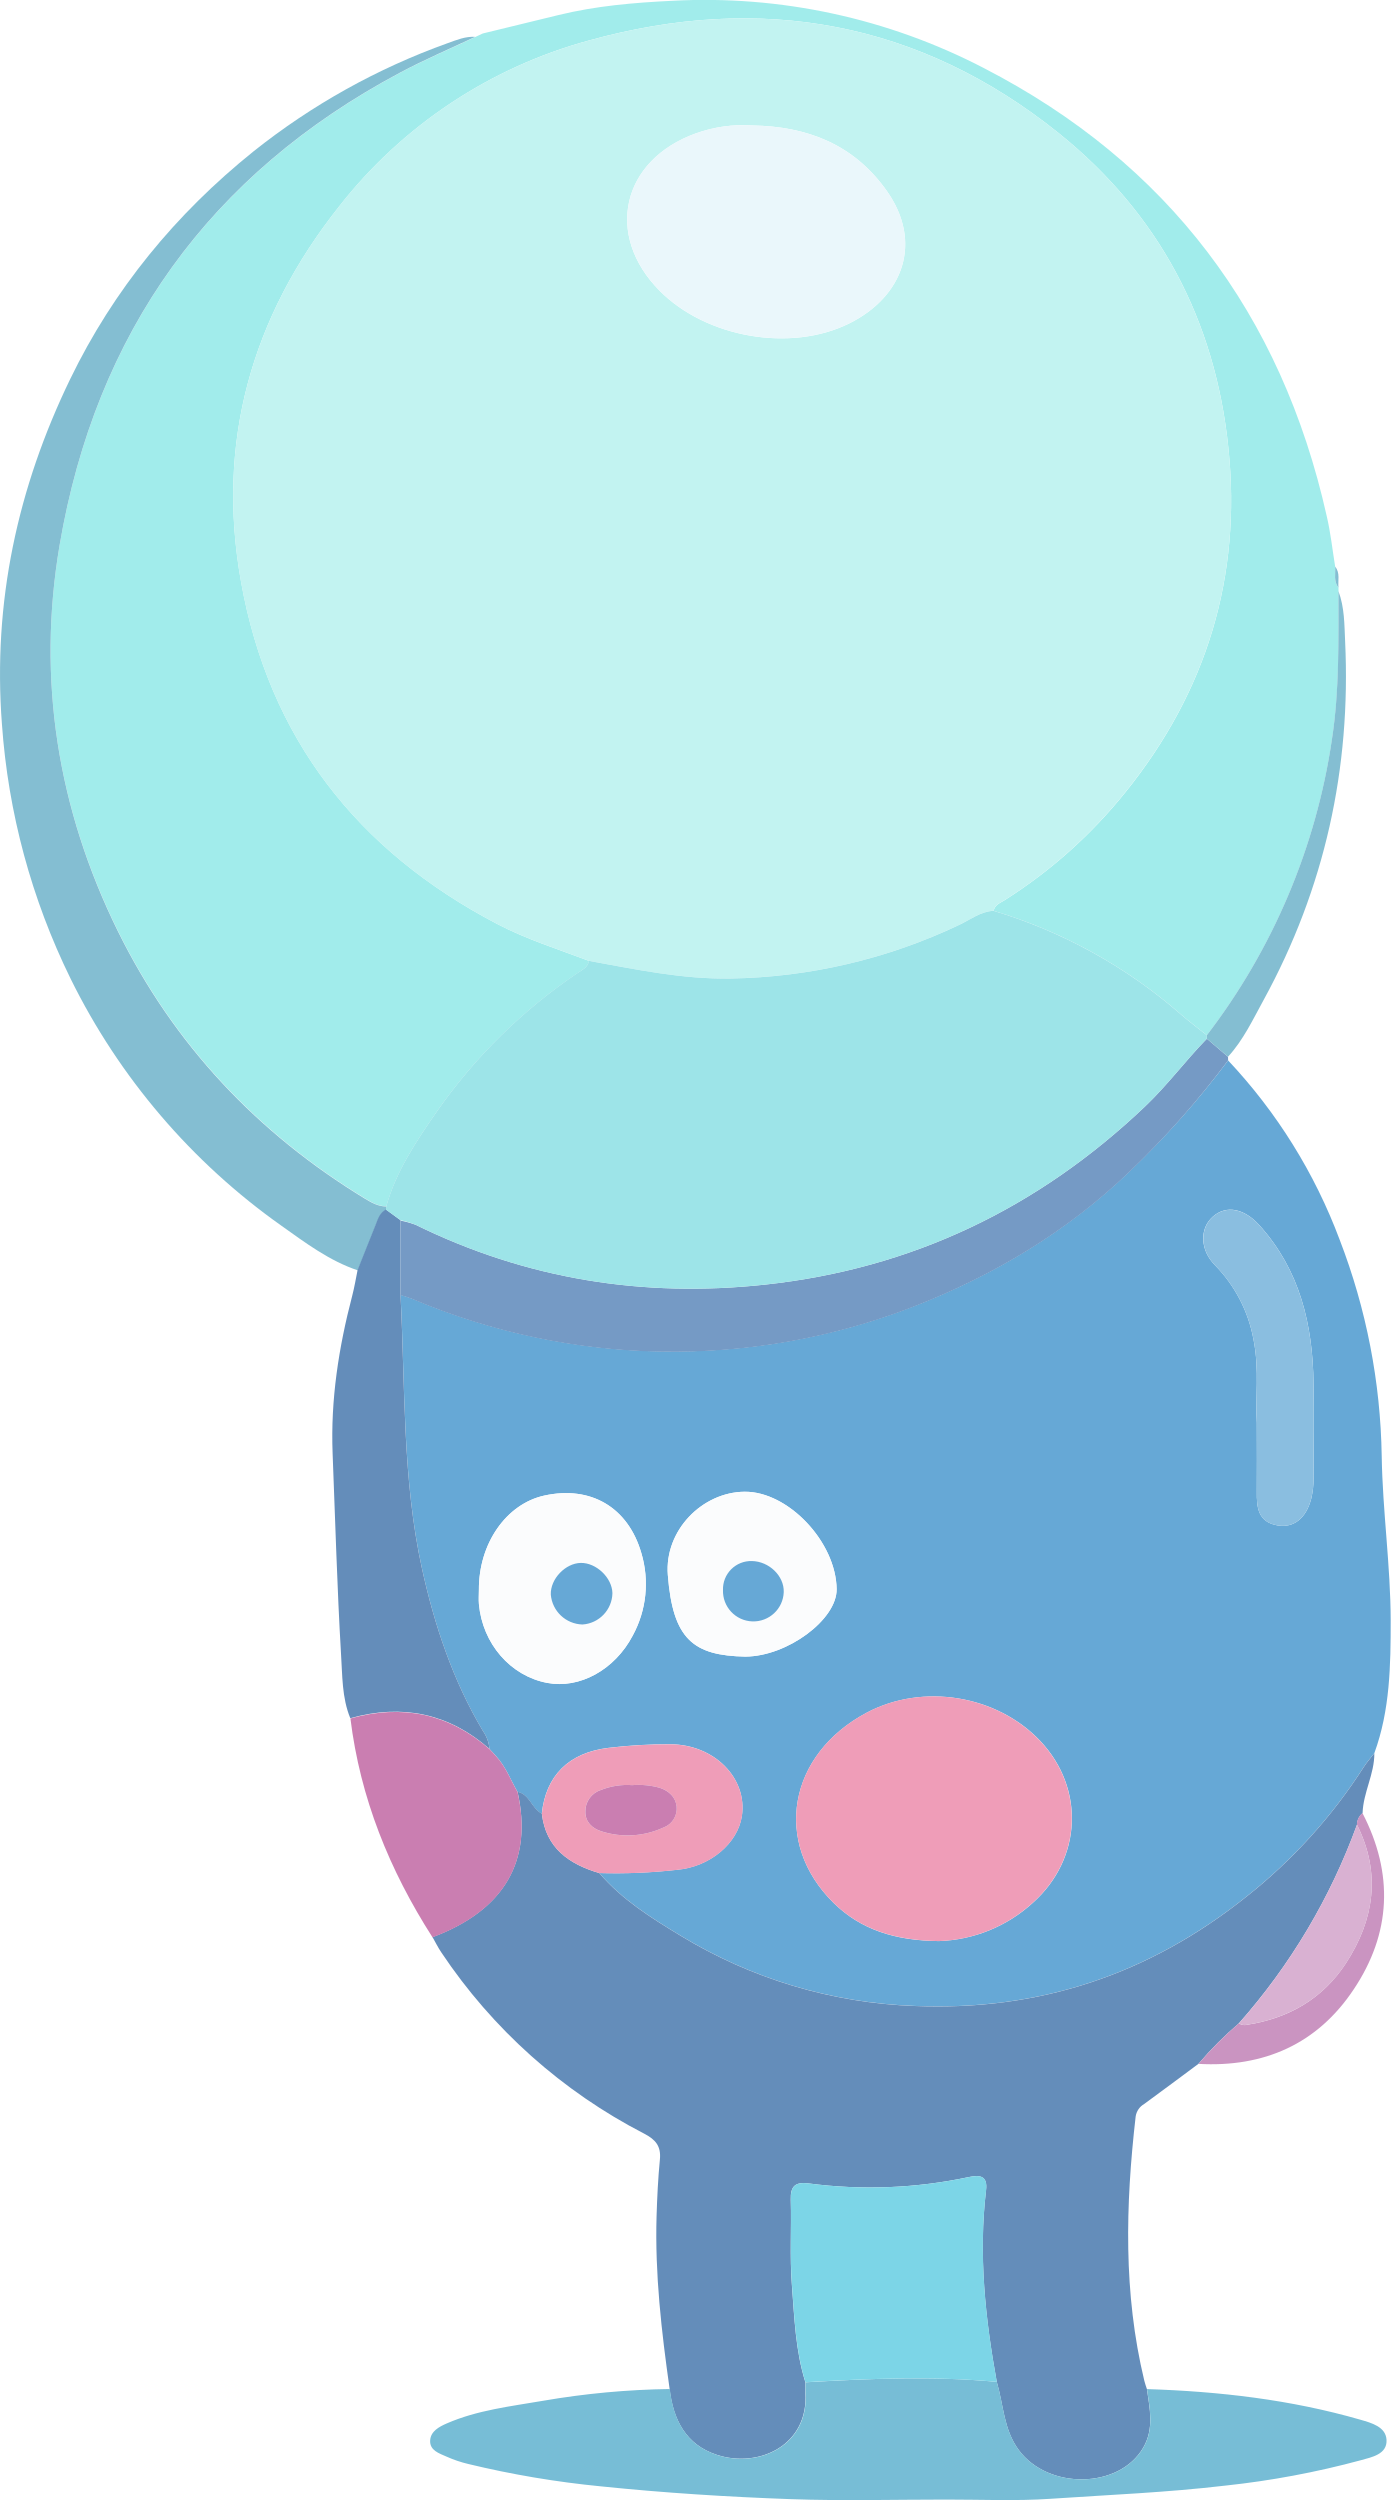
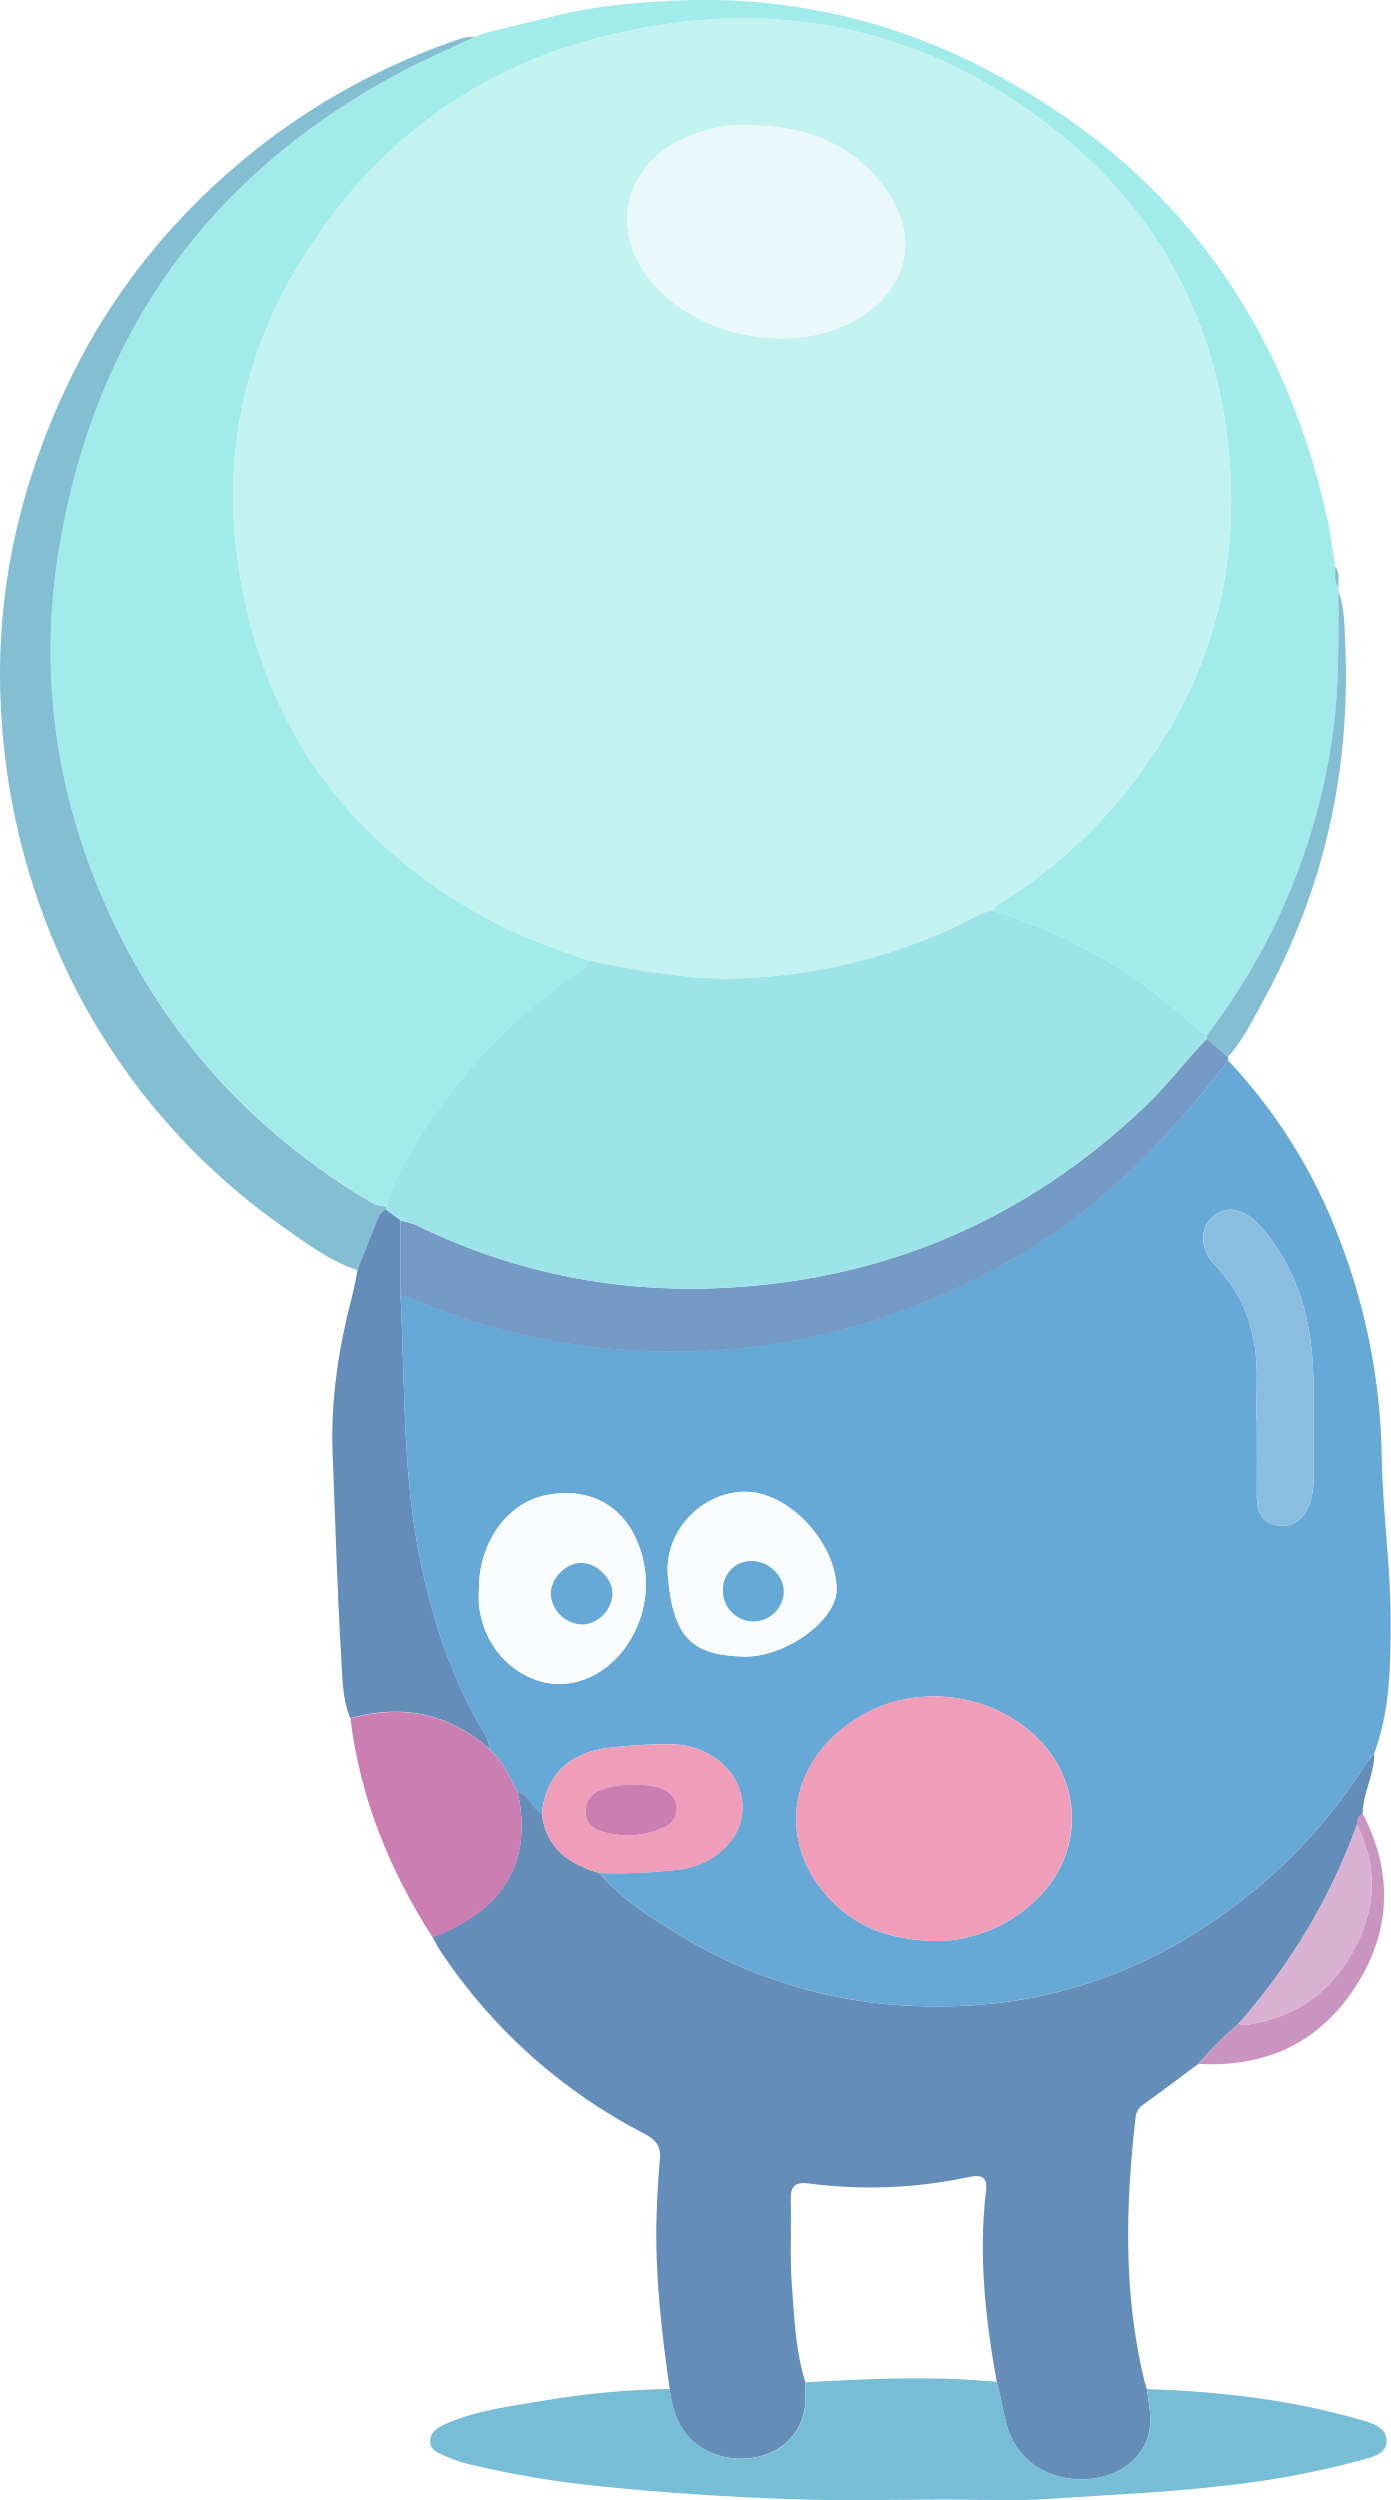
<svg xmlns="http://www.w3.org/2000/svg" viewBox="0 0 354.72 637.67">
  <defs>
-     <style>.cls-1{fill:#66a8d6;}.cls-2{fill:#a1eceb;}.cls-3{fill:#648dba;}.cls-4{fill:#77bdd6;}.cls-5{fill:#84bed2;}.cls-6{fill:#759ac5;}.cls-7{fill:#ca7eb1;}.cls-8{fill:#ca94c1;}.cls-9{fill:#ef9db8;}.cls-10{fill:#fbfcfd;}.cls-11{fill:#8abee0;}.cls-12{fill:#c2f3f1;}.cls-13{fill:#9de4e8;}.cls-14{fill:#7cd5e7;}.cls-15{fill:#d9b1d2;}.cls-16{fill:#eaf7fb;}</style>
+     <style>.cls-1{fill:#66a8d6;}.cls-2{fill:#a1eceb;}.cls-3{fill:#648dba;}.cls-4{fill:#77bdd6;}.cls-5{fill:#84bed2;}.cls-6{fill:#759ac5;}.cls-7{fill:#ca7eb1;}.cls-8{fill:#ca94c1;}.cls-9{fill:#ef9db8;}.cls-10{fill:#fbfcfd;}.cls-11{fill:#8abee0;}.cls-12{fill:#c2f3f1;}.cls-13{fill:#9de4e8;}.cls-14{fill:#d9b1d2;}.cls-15{fill:#eaf7fb;}</style>
  </defs>
  <g id="Layer_2" data-name="Layer 2">
    <g id="Layer_1-2" data-name="Layer 1">
      <path class="cls-1" d="M313.25,270.48a136.56,136.56,0,0,1,28.47,45.78,160.3,160.3,0,0,1,10.71,55.16c.22,14,2.26,27.93,2.29,41.91,0,11.34-.15,22.89-4.17,33.84-.92,1.19-1.93,2.32-2.73,3.58a134.62,134.62,0,0,1-29.88,33c-24.7,19.75-52.76,29.22-84.58,27.9a123.48,123.48,0,0,1-59.88-18c-7.44-4.51-14.86-9.15-20.61-15.9a139.88,139.88,0,0,0,19.84-.83c8.38-.77,15.46-6.72,16.52-13.73,1.44-9.61-7-18.24-18.27-18.29a127.85,127.85,0,0,0-15.77.92c-10.18,1.23-16,7.16-17,16.8-2.59-1.28-3.06-4.92-6.2-5.58-1.75-3.06-3-6.42-5.42-9.06-.25-.28-.5-.57-.76-.85l-.94-1a9.4,9.4,0,0,0-1.69-4.6c-7.64-12.82-12.32-26.86-15.51-41.27-5.09-23-4.28-46.63-5.51-70,1,.34,2,.62,3,1a170.18,170.18,0,0,0,127.76,2c20.58-8,39.21-19.13,55.23-34.5A227.59,227.59,0,0,0,313.25,270.48ZM239.48,495.11a37.34,37.34,0,0,0,24-9.79c12.51-11.19,13.3-29.14,1.86-41.26-11.07-11.71-29.94-14.8-44.21-7.24C201,447.48,197,470,212.64,485.39,219.52,492.15,228.21,495,239.48,495.11ZM122.15,405.54c0,1.21-.1,2.42,0,3.62.92,10.08,8,18.3,17.39,20.09,8.26,1.59,17.25-3.31,21.84-12.06a27.51,27.51,0,0,0,2.2-21.06c-3.38-11.68-12.92-17.27-24.78-14.65C129.11,383.62,122.08,393.71,122.15,405.54Zm68,17c10.66-.06,23.34-9.44,23.25-17.21-.14-12-12.35-24.93-23.47-24.84-10.82.09-20.48,9.88-19.59,21.23C171.63,418.14,176.81,422.3,190.15,422.55Zm130.42-59.64c0,7,.06,12.31,0,17.6-.06,4,.32,7.73,5.27,8.58,4.12.71,7.29-1.77,8.61-6.8a21.87,21.87,0,0,0,.6-5.36c.07-8,.13-16,0-24-.21-15-3.42-28.93-13.89-40.48-3.72-4.1-8.3-5.21-11.8-2.12s-3.22,8.58.51,12.36a36.46,36.46,0,0,1,9.85,18.95C321.27,349.3,320.16,357,320.57,362.91Z" />
      <path class="cls-2" d="M341.41,149.91a8.42,8.42,0,0,0,0,.87c0,12.65.28,25.27-1.67,37.88a163.16,163.16,0,0,1-31.9,75.4c-2.22-1.77-4.51-3.48-6.66-5.35a128.88,128.88,0,0,0-47.74-26.39c.32-1.55,1.68-2,2.82-2.72A125.39,125.39,0,0,0,287.12,202c20.66-25.65,29.61-54.92,26.21-87.7C310,81.65,295.54,54.47,270.09,34,234.53,5.43,194-1.79,150.32,10.3A121.37,121.37,0,0,0,86.5,52.67c-22.39,28.24-31.42,60.18-25,95.78,7.14,39.81,29.6,68.52,65.28,87.2,7.52,3.94,15.57,6.45,23.45,9.43-.23,1.55-1.52,2.19-2.62,2.94a137.76,137.76,0,0,0-36.18,35.51c-5.21,7.53-10.35,15.15-12.88,24.14-2.08.06-3.8-1-5.46-2-27.48-16.74-48.75-39.35-63-68.2C14.71,206.32,9.36,173.23,15.21,139c9.26-54.13,38.2-94.54,86.86-120.45,6.23-3.32,12.75-6.09,19.15-9.11l0,0,1.92-.9C129.54,7,136,5.43,142.4,3.85,152,1.5,161.65.68,171.48.2A154.34,154.34,0,0,1,251,17.39C297.9,41.6,326.86,80.07,338.4,131.62c1,4.25,1.46,8.61,2.16,12.92C340.67,146.36,340.11,148.28,341.41,149.91Z" />
      <path class="cls-3" d="M152.87,477.77c5.75,6.75,13.17,11.39,20.61,15.9a123.48,123.48,0,0,0,59.88,18c31.82,1.32,59.88-8.15,84.58-27.9a134.62,134.62,0,0,0,29.88-33c.8-1.26,1.81-2.39,2.73-3.58.05,5.31-2.84,10-3,15.29a3.84,3.84,0,0,0-1.42,2.94A157.75,157.75,0,0,1,316,516.08a92.62,92.62,0,0,0-10.33,10.35c-4.6,3.41-9.18,6.84-13.81,10.22a4.41,4.41,0,0,0-2.19,3.2c-2.59,22.57-3.17,45.06,2.2,67.37.17.73.44,1.44.67,2.16.71,5,1.88,10.07-.93,14.92-6.09,10.55-24.2,10.84-31.75.64-3.89-5.24-3.88-11.56-5.62-17.4-2.94-16.19-4.68-32.44-2.73-48.9.45-3.75-1.66-3.93-4.45-3.33a120.29,120.29,0,0,1-40.84,1.61c-3.36-.43-4.63.69-4.53,4.13.21,7.22-.27,14.49.28,21.68.64,8.35.91,16.8,3.45,24.9,0,.9,0,1.81,0,2.7.86,13.32-11.8,19.3-22.52,15.84-8-2.6-11.19-9-12.1-16.83-2.07-14.63-3.77-29.28-3.33-44.09.15-4.82.38-9.64.85-14.43.33-3.39-1.08-5.07-4-6.59A138.5,138.5,0,0,1,112.57,498c-.84-1.24-1.51-2.6-2.25-3.91,18.25-6.81,25.65-19.44,21.69-37.07,3.14.66,3.61,4.3,6.2,5.57C139.23,471.42,145.14,475.47,152.87,477.77Z" />
      <path class="cls-4" d="M254.26,607.54c1.74,5.84,1.73,12.16,5.62,17.4,7.55,10.2,25.66,9.91,31.75-.64,2.81-4.85,1.64-9.88.93-14.92,18.42.59,36.62,2.68,54.39,7.8,2.91.84,6.55,1.82,6.71,5.18.18,3.67-3.8,4.39-6.54,5.16A222.78,222.78,0,0,1,312.53,634c-14.8,1.75-29.68,2.35-44.53,3.36-8.86.61-17.8.19-26.71.2-13.14,0-26.29.37-39.41-.1-16.22-.58-32.43-1.6-48.61-3.27a245.78,245.78,0,0,1-33.81-5.7,31,31,0,0,1-5.55-1.88c-1.88-.84-4.35-1.57-4.19-4.16.15-2.32,2.27-3.45,4.23-4.31,7.83-3.41,16.29-4.35,24.57-5.78a207.08,207.08,0,0,1,32.33-3c.91,7.85,4.07,14.23,12.1,16.83,10.72,3.46,23.38-2.52,22.52-15.84-.06-.89,0-1.8,0-2.7C221.72,606.71,238,606,254.26,607.54Z" />
      <path class="cls-5" d="M121.22,9.4c-6.4,3-12.92,5.79-19.15,9.11C53.41,44.42,24.47,84.83,15.21,139c-5.85,34.27-.5,67.36,14.86,98.54,14.23,28.85,35.5,51.46,63,68.2,1.66,1,3.38,2,5.46,2,0,.3,0,.6-.05.9-1.59.83-2,2.42-2.64,3.93-1.51,3.83-3,7.64-4.57,11.46C84,321.6,77.91,317,71.83,312.68a168.19,168.19,0,0,1-53.8-63,175.25,175.25,0,0,1-17.54-65c-2.37-31.09,4-60.29,17.42-88C29,73.8,44.83,54.56,64.64,38.63A173.3,173.3,0,0,1,114.21,11C116.47,10.19,118.72,9.24,121.22,9.4Z" />
      <path class="cls-6" d="M313.25,270.48a227.59,227.59,0,0,1-25.1,28.36c-16,15.37-34.65,26.48-55.23,34.5a170.18,170.18,0,0,1-127.76-2c-1-.41-2-.69-3-1l0-19A24.09,24.09,0,0,1,106,312.4c28.24,13.87,58.05,18.65,89.2,15.26,37.43-4.06,69.57-19.5,96.82-45.39,5.69-5.4,10.35-11.72,15.81-17.33l5.4,4.61Z" />
      <path class="cls-3" d="M102.15,311.23l0,19c1.23,23.39.42,47,5.51,70,3.19,14.41,7.87,28.45,15.51,41.27a9.4,9.4,0,0,1,1.69,4.6c-10.4-9.11-22.28-11.55-35.51-7.84-2.18-5.28-2-11-2.37-16.46-1-17-1.46-34-2.14-51.05-.54-13.69,1.55-27.05,5-40.25.57-2.17.93-4.41,1.38-6.61,1.52-3.82,3.06-7.63,4.57-11.46.59-1.51,1.05-3.1,2.64-3.93Z" />
      <path class="cls-7" d="M89.38,438.33c13.23-3.71,25.11-1.27,35.51,7.84l.94,1c.26.28.51.57.76.85,2.43,2.64,3.67,6,5.42,9.06,4,17.63-3.44,30.26-21.69,37.07C99.33,477,91.88,458.61,89.38,438.33Z" />
      <path class="cls-5" d="M313.22,269.55l-5.4-4.61c0-.29,0-.58,0-.88a163.16,163.16,0,0,0,31.9-75.4c1.95-12.61,1.65-25.23,1.67-37.88,1.57,4.14,1.51,8.57,1.71,12.84,1.52,32.36-5.2,62.93-20.78,91.42C319.59,260,317.15,265.28,313.22,269.55Z" />
      <path class="cls-8" d="M305.69,526.43A92.62,92.62,0,0,1,316,516.08a2.43,2.43,0,0,0,2.1.37c10.65-1.64,19.34-6.71,25.2-15.69,7.25-11.12,9-23,2.8-35.36a3.84,3.84,0,0,1,1.42-2.94c8,15.44,7.34,30.68-2.26,45C336,521.38,322.37,527.37,305.69,526.43Z" />
      <path class="cls-5" d="M341.41,149.91c-1.3-1.63-.74-3.55-.85-5.37C341.89,146.17,341.21,148.11,341.41,149.91Z" />
      <path class="cls-5" d="M123.1,8.52l-1.92.9Z" />
      <path class="cls-9" d="M239.48,495.11c-11.27-.16-20-3-26.84-9.72C197,470,201,447.48,221.09,436.82c14.27-7.56,33.14-4.47,44.21,7.24,11.44,12.12,10.65,30.07-1.86,41.26A37.34,37.34,0,0,1,239.48,495.11Z" />
      <path class="cls-10" d="M122.15,405.54c-.07-11.83,7-21.92,16.66-24.06,11.86-2.62,21.4,3,24.78,14.65a27.51,27.51,0,0,1-2.2,21.06c-4.59,8.75-13.58,13.65-21.84,12.06-9.35-1.79-16.47-10-17.39-20.09C122.05,408,122.15,406.75,122.15,405.54Zm34.06.82c-.09-4-4-7.7-8.07-7.67s-7.78,4.1-7.65,8.07a8.33,8.33,0,0,0,8.08,7.64A8.17,8.17,0,0,0,156.21,406.36Z" />
      <path class="cls-10" d="M190.15,422.55c-13.34-.25-18.52-4.41-19.81-20.82-.89-11.35,8.77-21.14,19.59-21.23,11.12-.09,23.33,12.83,23.47,24.84C213.49,413.11,200.81,422.49,190.15,422.55Zm1.61-24.38a7.17,7.17,0,0,0-7.35,7.38,7.75,7.75,0,0,0,15.5.54C200,402,196.18,398.24,191.76,398.17Z" />
      <path class="cls-11" d="M320.57,362.91c-.41-5.92.7-13.61-.85-21.27a36.46,36.46,0,0,0-9.85-18.95c-3.73-3.78-3.93-9.33-.51-12.36s8.08-2,11.8,2.12c10.47,11.55,13.68,25.49,13.89,40.48.11,8,.05,16,0,24a21.87,21.87,0,0,1-.6,5.36c-1.32,5-4.49,7.51-8.61,6.8-4.95-.85-5.33-4.55-5.27-8.58C320.63,375.22,320.57,369.94,320.57,362.91Z" />
      <path class="cls-9" d="M152.87,477.77c-7.73-2.3-13.64-6.35-14.66-15.14,1-9.63,6.8-15.56,17-16.79a127.85,127.85,0,0,1,15.77-.92c11.24.05,19.71,8.68,18.27,18.29-1.06,7-8.14,13-16.52,13.73A139.88,139.88,0,0,1,152.87,477.77Zm8.37-22.44a18.16,18.16,0,0,0-8.06,1.27,5.68,5.68,0,0,0-3.88,5.56c0,2.57,1.72,4.17,4,4.92a21.82,21.82,0,0,0,15.87-.91,5.17,5.17,0,0,0,3.41-5.38c-.28-2.4-1.9-4-4.28-4.77A20.23,20.23,0,0,0,161.24,455.33Z" />
      <path class="cls-3" d="M126.59,448c-.25-.28-.5-.57-.76-.85C126.09,447.43,126.34,447.72,126.59,448Z" />
      <path class="cls-12" d="M150.19,245.08c-7.88-3-15.93-5.49-23.45-9.43C91.06,217,68.6,188.26,61.46,148.45c-6.38-35.6,2.65-67.54,25-95.78A121.37,121.37,0,0,1,150.32,10.3C194-1.79,234.53,5.43,270.09,34c25.45,20.46,39.87,47.64,43.24,80.25,3.4,32.78-5.55,62.05-26.21,87.7a125.39,125.39,0,0,1-30.87,27.64c-1.14.71-2.5,1.17-2.82,2.72-3.32.16-5.87,2.22-8.7,3.56a141.15,141.15,0,0,1-58.4,13.71C174.06,249.79,162.15,247.27,150.19,245.08ZM191.87,32a35.59,35.59,0,0,0-14.31,2c-19,6.8-23.43,26-9.25,40.23,11.8,11.87,33.32,15.72,48.31,8.27,13.81-6.86,18.84-20.74,9.54-33.84C217.76,36.79,205.84,32.22,191.87,32Z" />
      <path class="cls-13" d="M150.19,245.08c12,2.19,23.87,4.71,36.14,4.51a141.15,141.15,0,0,0,58.4-13.71c2.83-1.34,5.38-3.4,8.7-3.56a128.88,128.88,0,0,1,47.74,26.39c2.15,1.87,4.44,3.58,6.66,5.35,0,.3,0,.59,0,.88-5.46,5.61-10.12,11.93-15.81,17.33-27.25,25.89-59.39,41.33-96.82,45.39-31.15,3.39-61-1.39-89.2-15.26a24.09,24.09,0,0,0-3.84-1.17l-3.69-2.66c0-.3,0-.6.05-.9,2.53-9,7.67-16.61,12.88-24.14A137.76,137.76,0,0,1,147.57,248C148.67,247.27,150,246.63,150.19,245.08Z" />
-       <path class="cls-14" d="M254.26,607.54c-16.27-1.52-32.54-.83-48.81.09-2.55-8.1-2.82-16.55-3.46-24.9-.55-7.19-.07-14.46-.28-21.68-.1-3.44,1.17-4.56,4.53-4.13a120.29,120.29,0,0,0,40.84-1.61c2.79-.6,4.9-.42,4.45,3.33C249.58,575.1,251.32,591.35,254.26,607.54Z" />
-       <path class="cls-15" d="M346.12,465.4c6.18,12.35,4.45,24.24-2.8,35.36-5.86,9-14.55,14-25.2,15.69a2.43,2.43,0,0,1-2.1-.37A157.75,157.75,0,0,0,346.12,465.4Z" />
+       <path class="cls-14" d="M346.12,465.4c6.18,12.35,4.45,24.24-2.8,35.36-5.86,9-14.55,14-25.2,15.69a2.43,2.43,0,0,1-2.1-.37A157.75,157.75,0,0,0,346.12,465.4Z" />
      <path class="cls-1" d="M156.21,406.36a8.17,8.17,0,0,1-7.64,8,8.33,8.33,0,0,1-8.08-7.64c-.13-4,3.73-8,7.65-8.07S156.12,402.4,156.21,406.36Z" />
      <path class="cls-1" d="M191.76,398.17c4.42.07,8.28,3.82,8.15,7.92a7.75,7.75,0,0,1-15.5-.54A7.17,7.17,0,0,1,191.76,398.17Z" />
      <path class="cls-7" d="M161.24,455.33a20.23,20.23,0,0,1,7.07.69c2.38.81,4,2.37,4.28,4.77a5.17,5.17,0,0,1-3.41,5.38,21.82,21.82,0,0,1-15.87.91c-2.29-.75-4-2.35-4-4.92a5.68,5.68,0,0,1,3.88-5.56A18.16,18.16,0,0,1,161.24,455.33Z" />
-       <path class="cls-16" d="M191.87,32c14,.24,25.89,4.81,34.29,16.64,9.3,13.1,4.27,27-9.54,33.84-15,7.45-36.51,3.6-48.31-8.27-14.18-14.27-9.76-33.43,9.25-40.23A35.59,35.59,0,0,1,191.87,32Z" />
+       <path class="cls-15" d="M191.87,32c14,.24,25.89,4.81,34.29,16.64,9.3,13.1,4.27,27-9.54,33.84-15,7.45-36.51,3.6-48.31-8.27-14.18-14.27-9.76-33.43,9.25-40.23A35.59,35.59,0,0,1,191.87,32Z" />
    </g>
  </g>
</svg>
